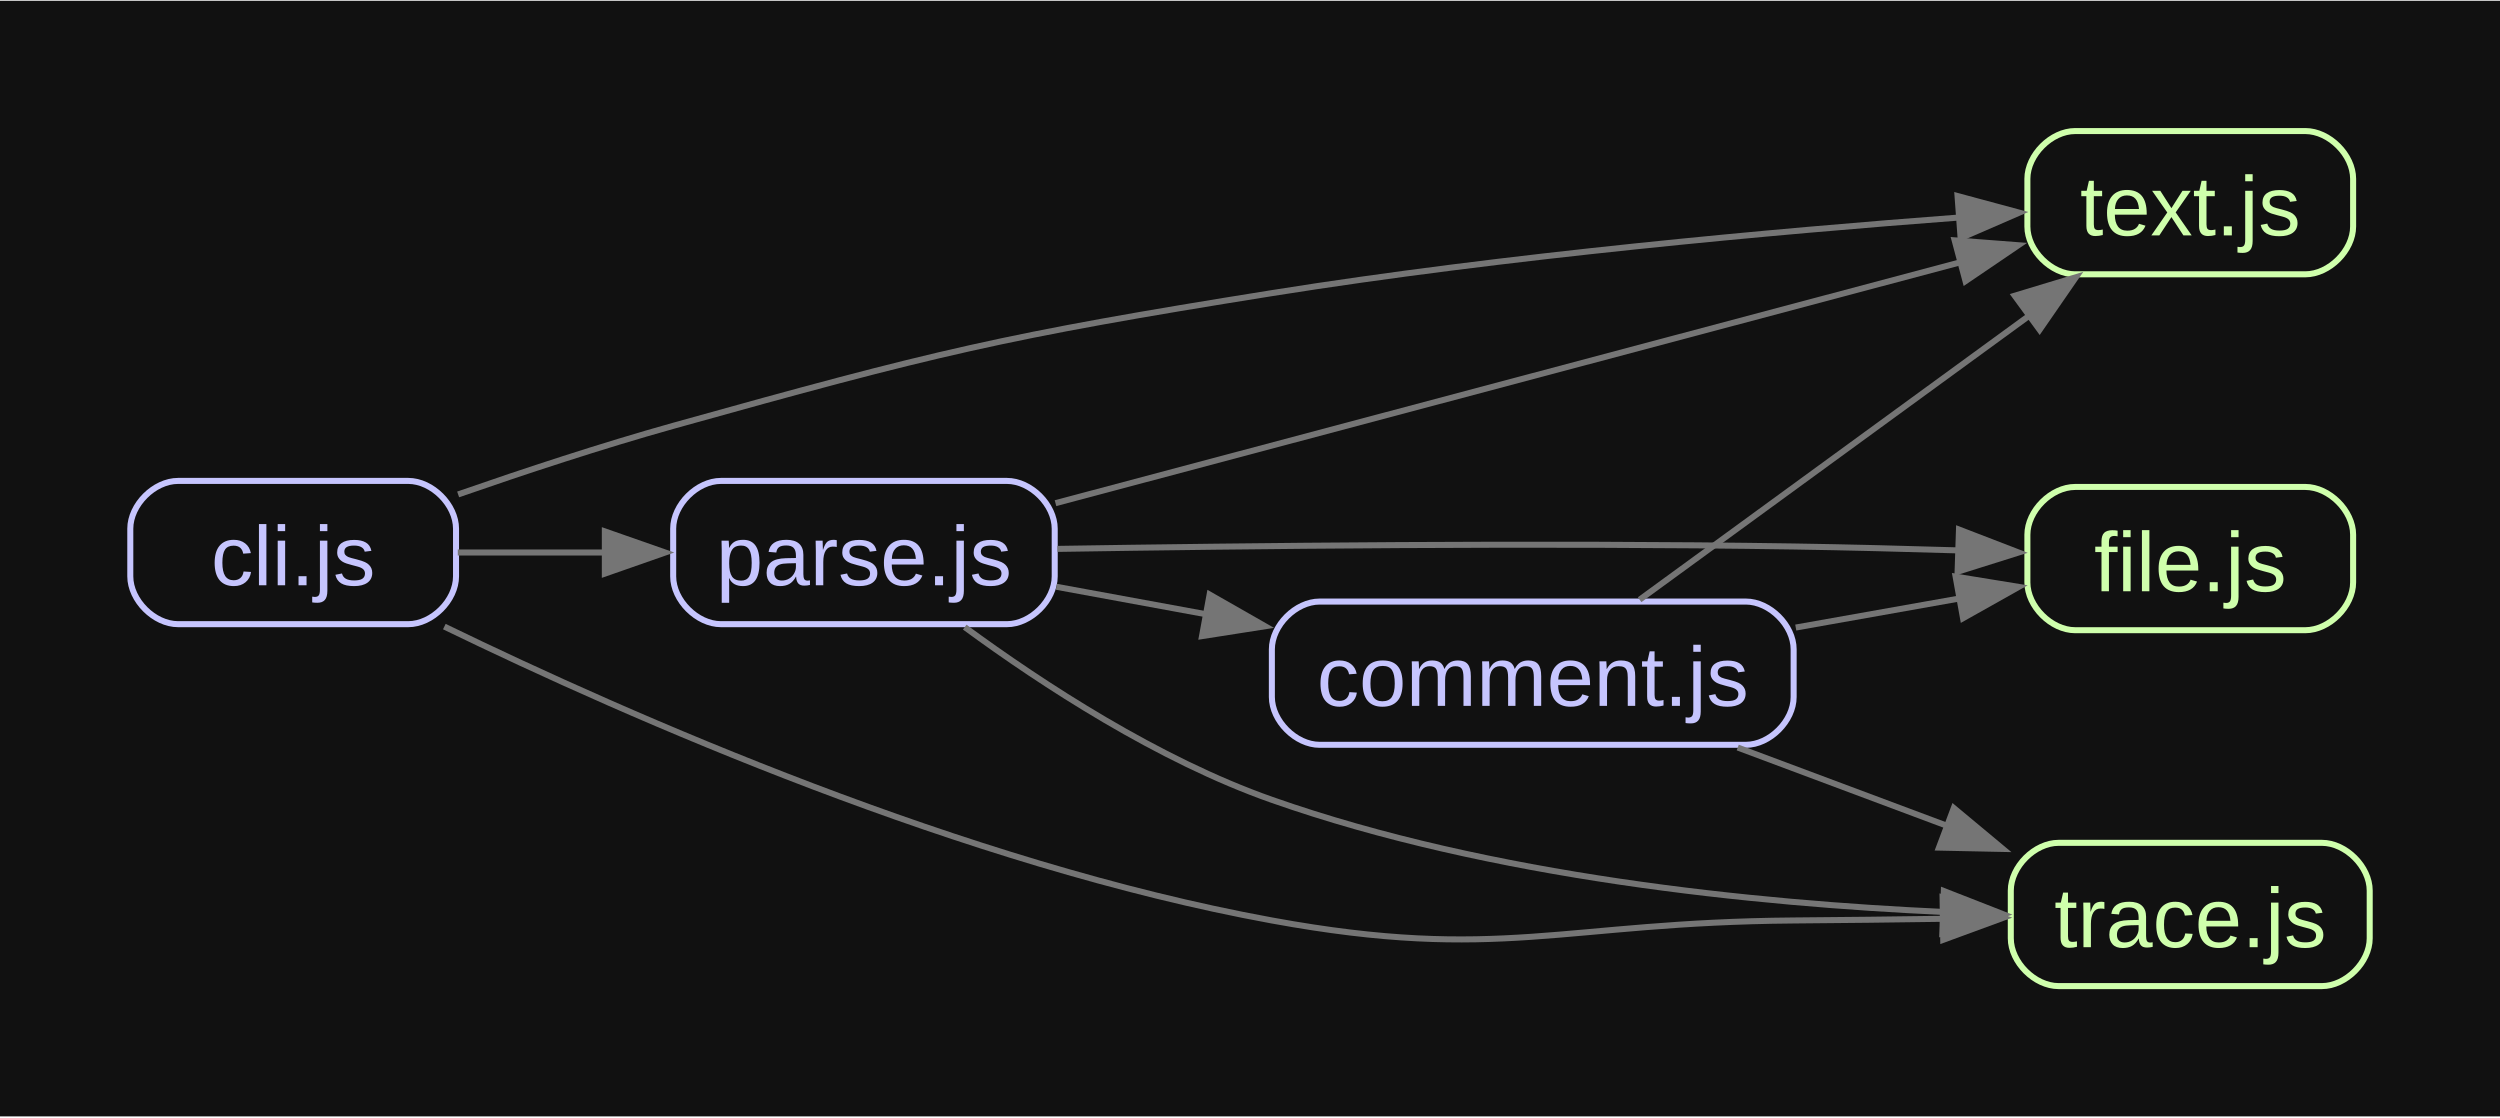
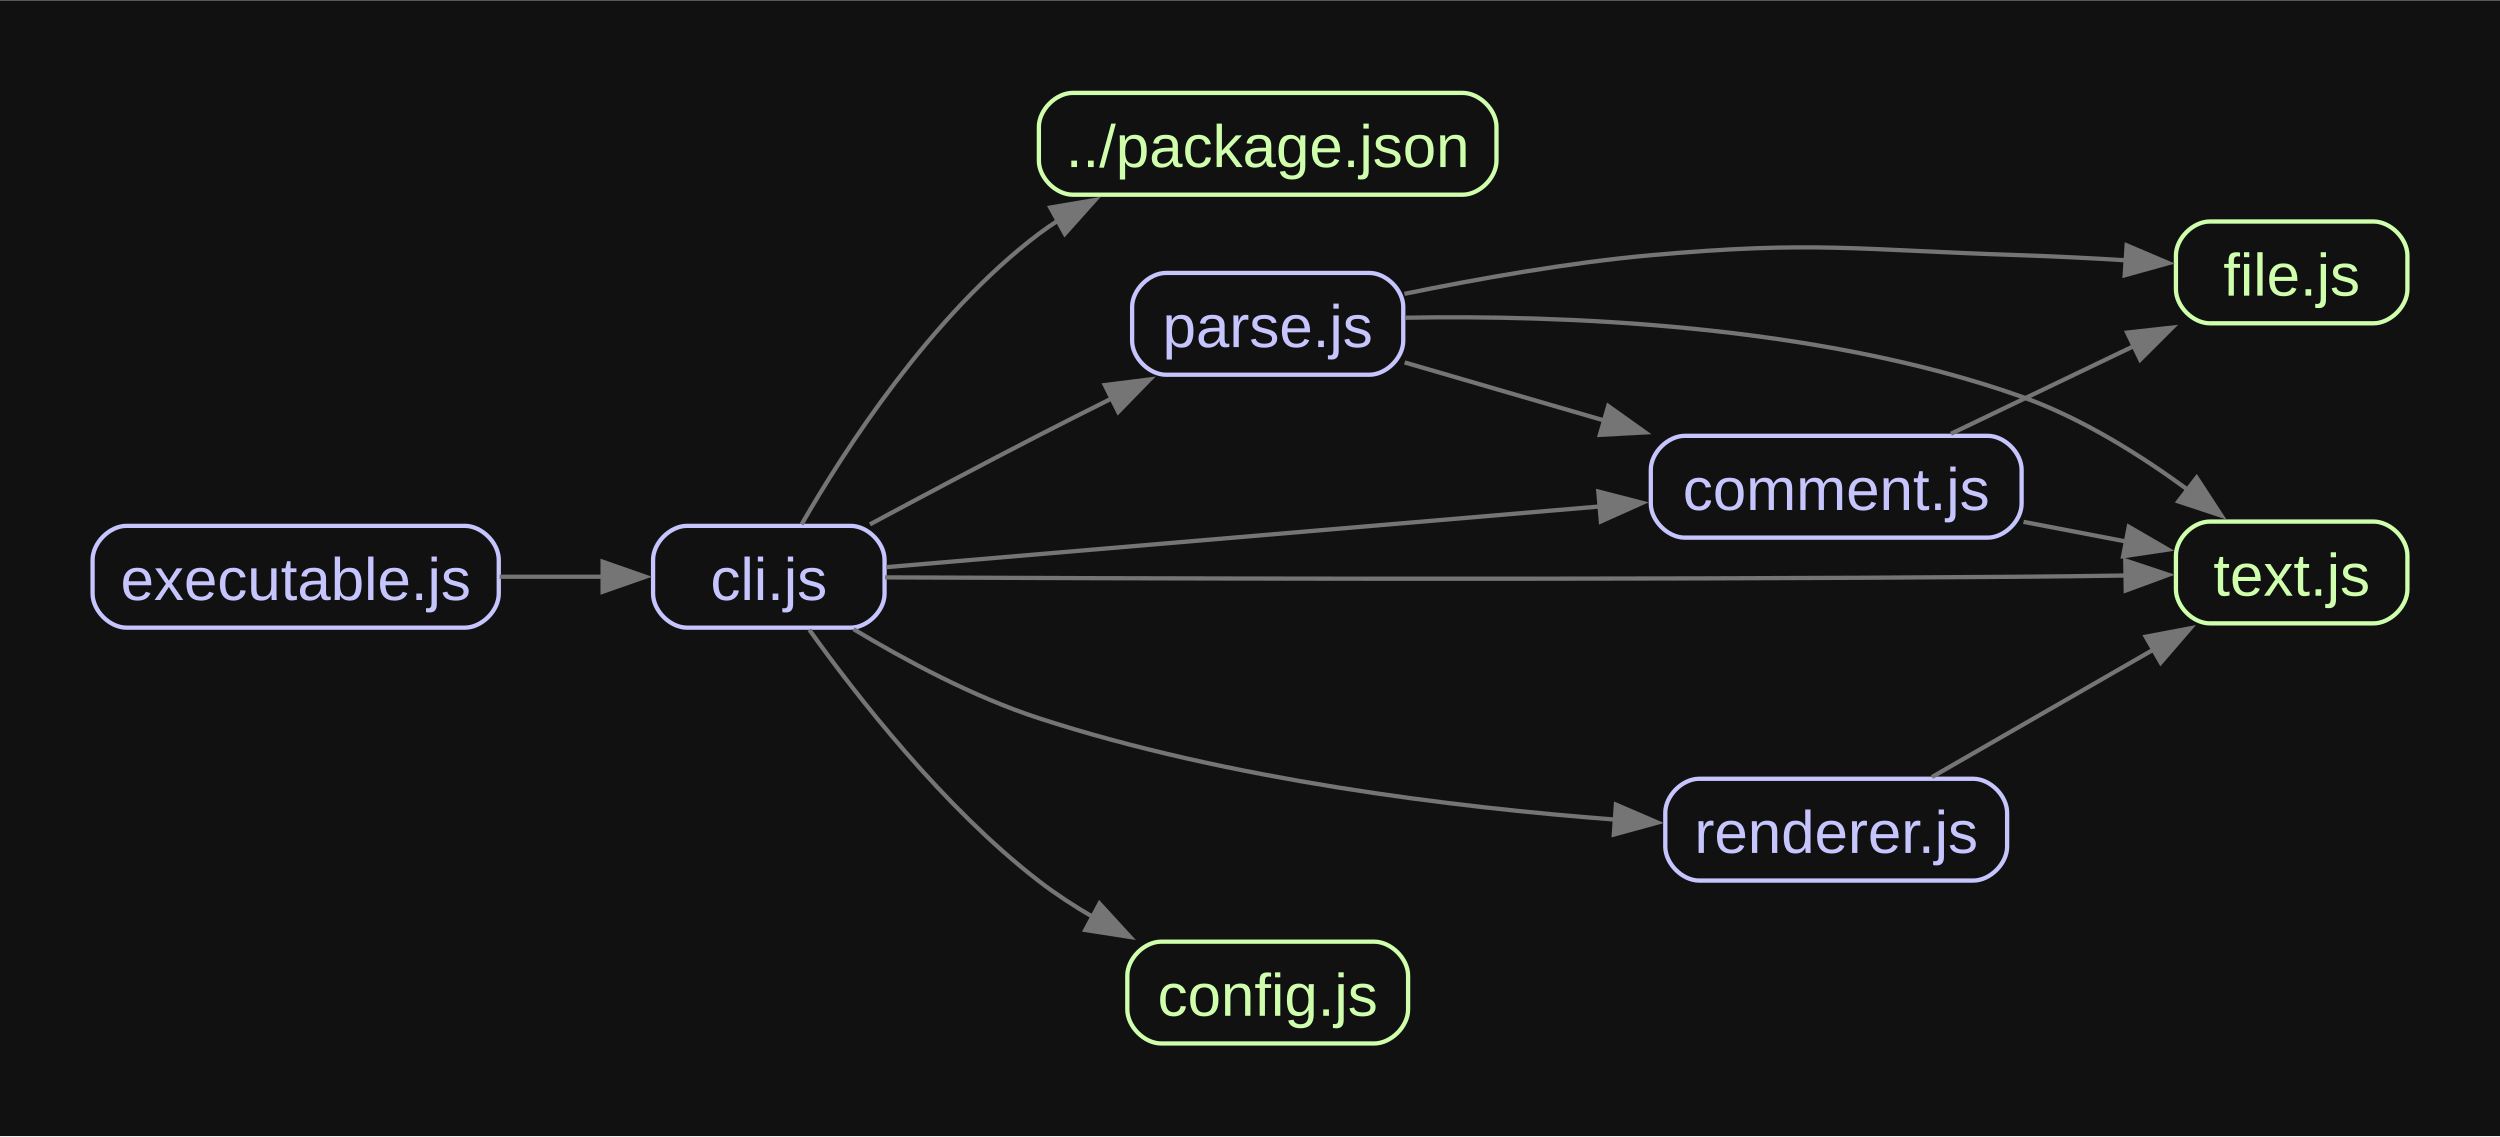
- <svg xmlns="http://www.w3.org/2000/svg" width="414pt" height="185pt" viewBox="0.00 0.00 414.45 184.95">
-   <g id="graph0" class="graph" transform="scale(1 1) rotate(0) translate(21.6 163.35)">
-     <polygon fill="#111111" stroke="none" points="-21.6,21.6 -21.6,-163.35 392.85,-163.35 392.85,21.6 -21.6,21.6" />
+ <svg xmlns="http://www.w3.org/2000/svg" width="583pt" height="265pt" viewBox="0.00 0.00 583.20 264.95">
+   <g id="graph0" class="graph" transform="scale(1 1) rotate(0) translate(21.6 243.35)">
+     <polygon fill="#111111" stroke="none" points="-21.6,21.6 -21.6,-243.35 561.6,-243.35 561.6,21.6 -21.6,21.6" />
    <g id="node1" class="node">
-       <path fill="none" stroke="#c6c5fe" d="M46.08,-83.75C46.08,-83.75 7.92,-83.75 7.92,-83.75 3.96,-83.75 0,-79.79 0,-75.83 0,-75.83 0,-67.92 0,-67.92 0,-63.96 3.96,-60 7.92,-60 7.92,-60 46.08,-60 46.08,-60 50.04,-60 54,-63.96 54,-67.92 54,-67.92 54,-75.83 54,-75.83 54,-79.79 50.04,-83.75 46.08,-83.75" />
-       <text text-anchor="middle" x="27" y="-66.45" font-family="Arial" font-size="14.00" fill="#c6c5fe">cli.js</text>
+       <path fill="none" stroke="#cfffac" d="M319.58,-221.75C319.58,-221.75 228.67,-221.75 228.67,-221.75 224.71,-221.75 220.75,-217.79 220.75,-213.83 220.75,-213.83 220.75,-205.92 220.75,-205.92 220.75,-201.96 224.71,-198 228.67,-198 228.67,-198 319.58,-198 319.58,-198 323.54,-198 327.5,-201.96 327.5,-205.92 327.5,-205.92 327.5,-213.83 327.5,-213.83 327.5,-217.79 323.54,-221.75 319.58,-221.75" />
+       <text text-anchor="middle" x="274.12" y="-204.45" font-family="Arial" font-size="14.00" fill="#cfffac">../package.json</text>
    </g>
    <g id="node2" class="node">
-       <path fill="none" stroke="#c6c5fe" d="M145.33,-83.75C145.33,-83.75 97.92,-83.75 97.92,-83.75 93.96,-83.75 90,-79.79 90,-75.83 90,-75.83 90,-67.92 90,-67.92 90,-63.96 93.96,-60 97.92,-60 97.92,-60 145.33,-60 145.33,-60 149.29,-60 153.25,-63.96 153.25,-67.92 153.25,-67.92 153.25,-75.83 153.25,-75.83 153.25,-79.79 149.29,-83.75 145.33,-83.75" />
-       <text text-anchor="middle" x="121.62" y="-66.45" font-family="Arial" font-size="14.00" fill="#c6c5fe">parse.js</text>
+       <path fill="none" stroke="#c6c5fe" d="M176.83,-120.75C176.83,-120.75 138.67,-120.75 138.67,-120.75 134.71,-120.75 130.75,-116.79 130.75,-112.83 130.75,-112.83 130.75,-104.92 130.75,-104.92 130.75,-100.96 134.71,-97 138.67,-97 138.67,-97 176.83,-97 176.83,-97 180.79,-97 184.75,-100.96 184.75,-104.92 184.75,-104.92 184.75,-112.83 184.75,-112.83 184.75,-116.79 180.79,-120.75 176.83,-120.75" />
+       <text text-anchor="middle" x="157.75" y="-103.45" font-family="Arial" font-size="14.00" fill="#c6c5fe">cli.js</text>
    </g>
    <g id="edge1" class="edge">
-       <path fill="none" stroke="#757575" d="M54.29,-71.88C61.96,-71.88 70.52,-71.88 78.89,-71.88" />
-       <polygon fill="#757575" stroke="#757575" points="78.67,-75.38 88.67,-71.88 78.67,-68.38 78.67,-75.38" />
+       <path fill="none" stroke="#757575" d="M165.39,-121.09C175.33,-138.37 195.64,-169.93 220.75,-188.88 222.26,-190.01 223.83,-191.09 225.46,-192.13" />
+       <polygon fill="#757575" stroke="#757575" points="223.42,-195 233.87,-196.77 226.8,-188.87 223.42,-195" />
    </g>
    <g id="node3" class="node">
-       <path fill="none" stroke="#cfffac" d="M360.58,-141.75C360.58,-141.75 322.42,-141.75 322.42,-141.75 318.46,-141.75 314.5,-137.79 314.5,-133.83 314.5,-133.83 314.5,-125.92 314.5,-125.92 314.5,-121.96 318.46,-118 322.42,-118 322.42,-118 360.58,-118 360.58,-118 364.54,-118 368.5,-121.96 368.5,-125.92 368.5,-125.92 368.5,-133.83 368.5,-133.83 368.5,-137.79 364.54,-141.75 360.58,-141.75" />
-       <text text-anchor="middle" x="341.5" y="-124.45" font-family="Arial" font-size="14.00" fill="#cfffac">text.js</text>
+       <path fill="none" stroke="#c6c5fe" d="M442.08,-141.75C442.08,-141.75 371.42,-141.75 371.42,-141.75 367.46,-141.75 363.5,-137.79 363.5,-133.83 363.5,-133.83 363.5,-125.92 363.5,-125.92 363.5,-121.96 367.46,-118 371.42,-118 371.42,-118 442.08,-118 442.08,-118 446.04,-118 450,-121.96 450,-125.92 450,-125.92 450,-133.83 450,-133.83 450,-137.79 446.04,-141.75 442.08,-141.75" />
+       <text text-anchor="middle" x="406.75" y="-124.45" font-family="Arial" font-size="14.00" fill="#c6c5fe">comment.js</text>
    </g>
    <g id="edge2" class="edge">
-       <path fill="none" stroke="#757575" d="M54.35,-81.51C65.3,-85.32 78.18,-89.57 90,-92.88 133.52,-105.03 144.63,-107.74 189.25,-114.88 228.01,-121.07 272.78,-125.13 303.5,-127.44" />
-       <polygon fill="#757575" stroke="#757575" points="302.92,-130.98 313.15,-128.22 303.43,-124 302.92,-130.98" />
+       <path fill="none" stroke="#757575" d="M185.18,-111.12C224.75,-114.49 300.24,-120.9 351.77,-125.29" />
+       <polygon fill="#757575" stroke="#757575" points="351.26,-128.75 361.52,-126.11 351.85,-121.78 351.26,-128.75" />
    </g>
    <g id="node4" class="node">
-       <path fill="none" stroke="#cfffac" d="M363.33,-23.75C363.33,-23.75 319.67,-23.75 319.67,-23.75 315.71,-23.75 311.75,-19.79 311.75,-15.83 311.75,-15.83 311.75,-7.92 311.75,-7.92 311.75,-3.96 315.71,0 319.67,0 319.67,0 363.33,0 363.33,0 367.29,0 371.25,-3.96 371.25,-7.92 371.25,-7.92 371.25,-15.83 371.25,-15.83 371.25,-19.79 367.29,-23.75 363.33,-23.75" />
-       <text text-anchor="middle" x="341.5" y="-6.45" font-family="Arial" font-size="14.00" fill="#cfffac">trace.js</text>
+       <path fill="none" stroke="#cfffac" d="M298.96,-23.75C298.96,-23.75 249.29,-23.75 249.29,-23.75 245.33,-23.75 241.38,-19.79 241.38,-15.83 241.38,-15.83 241.38,-7.92 241.38,-7.92 241.38,-3.96 245.33,0 249.29,0 249.29,0 298.96,0 298.96,0 302.92,0 306.88,-3.96 306.88,-7.92 306.88,-7.92 306.88,-15.83 306.88,-15.83 306.88,-19.79 302.92,-23.75 298.96,-23.75" />
+       <text text-anchor="middle" x="274.12" y="-6.45" font-family="Arial" font-size="14.00" fill="#cfffac">config.js</text>
    </g>
    <g id="edge3" class="edge">
-       <path fill="none" stroke="#757575" d="M52.06,-59.6C82.9,-44.63 138.46,-20.16 189.25,-10.88 227.07,-3.96 237.31,-10.58 275.75,-10.88 283.79,-10.94 292.39,-11.04 300.61,-11.16" />
-       <polygon fill="#757575" stroke="#757575" points="300.44,-14.68 310.49,-11.33 300.55,-7.68 300.44,-14.68" />
+       <path fill="none" stroke="#757575" d="M167.2,-96.51C178.13,-81.21 198.46,-55.06 220.75,-37.88 224.7,-34.83 229.06,-31.99 233.54,-29.4" />
+       <polygon fill="#757575" stroke="#757575" points="234.89,-32.65 242.05,-24.84 231.58,-26.48 234.89,-32.65" />
+     </g>
+     <g id="node5" class="node">
+       <path fill="none" stroke="#c6c5fe" d="M297.83,-179.75C297.83,-179.75 250.42,-179.75 250.42,-179.75 246.46,-179.75 242.5,-175.79 242.5,-171.83 242.5,-171.83 242.5,-163.92 242.5,-163.92 242.5,-159.96 246.46,-156 250.42,-156 250.42,-156 297.83,-156 297.83,-156 301.79,-156 305.75,-159.96 305.75,-163.92 305.75,-163.92 305.75,-171.83 305.75,-171.83 305.75,-175.79 301.79,-179.75 297.83,-179.75" />
+       <text text-anchor="middle" x="274.12" y="-162.45" font-family="Arial" font-size="14.00" fill="#c6c5fe">parse.js</text>
+     </g>
+     <g id="edge4" class="edge">
+       <path fill="none" stroke="#757575" d="M181.34,-121.1C193.06,-127.39 207.63,-135.13 220.75,-141.88 226.28,-144.72 232.16,-147.69 237.91,-150.56" />
+       <polygon fill="#757575" stroke="#757575" points="236.14,-153.59 246.65,-154.91 239.26,-147.33 236.14,-153.59" />
+     </g>
+     <g id="node6" class="node">
+       <path fill="none" stroke="#c6c5fe" d="M438.71,-61.75C438.71,-61.75 374.79,-61.75 374.79,-61.75 370.83,-61.75 366.88,-57.79 366.88,-53.83 366.88,-53.83 366.88,-45.92 366.88,-45.92 366.88,-41.96 370.83,-38 374.79,-38 374.79,-38 438.71,-38 438.71,-38 442.67,-38 446.62,-41.96 446.62,-45.92 446.62,-45.92 446.62,-53.83 446.62,-53.83 446.62,-57.79 442.67,-61.75 438.71,-61.75" />
+       <text text-anchor="middle" x="406.75" y="-44.45" font-family="Arial" font-size="14.00" fill="#c6c5fe">renderer.js</text>
+     </g>
+     <g id="edge5" class="edge">
+       <path fill="none" stroke="#757575" d="M177.52,-96.65C189.44,-89.47 205.44,-80.85 220.75,-75.88 264.91,-61.51 317.55,-55.08 355.37,-52.21" />
+       <polygon fill="#757575" stroke="#757575" points="355.36,-55.72 365.09,-51.53 354.87,-48.73 355.36,-55.72" />
+     </g>
+     <g id="node7" class="node">
+       <path fill="none" stroke="#cfffac" d="M532.08,-121.75C532.08,-121.75 493.92,-121.75 493.92,-121.75 489.96,-121.75 486,-117.79 486,-113.83 486,-113.83 486,-105.92 486,-105.92 486,-101.96 489.96,-98 493.92,-98 493.92,-98 532.08,-98 532.08,-98 536.04,-98 540,-101.96 540,-105.92 540,-105.92 540,-113.83 540,-113.83 540,-117.79 536.04,-121.75 532.08,-121.75" />
+       <text text-anchor="middle" x="513" y="-104.45" font-family="Arial" font-size="14.00" fill="#cfffac">text.js</text>
+     </g>
+     <g id="edge6" class="edge">
+       <path fill="none" stroke="#757575" d="M184.86,-108.73C235.83,-108.49 352.16,-108.09 450,-108.88 457.88,-108.94 466.33,-109.05 474.37,-109.17" />
+       <polygon fill="#757575" stroke="#757575" points="474.19,-112.67 484.24,-109.33 474.3,-105.67 474.19,-112.67" />
+     </g>
+     <g id="edge8" class="edge">
+       <path fill="none" stroke="#757575" d="M450.45,-121.68C458.46,-120.15 466.78,-118.55 474.61,-117.05" />
+       <polygon fill="#757575" stroke="#757575" points="475,-120.54 484.16,-115.22 473.68,-113.66 475,-120.54" />
+     </g>
+     <g id="node8" class="node">
+       <path fill="none" stroke="#cfffac" d="M532.08,-191.75C532.08,-191.75 493.92,-191.75 493.92,-191.75 489.96,-191.75 486,-187.79 486,-183.83 486,-183.83 486,-175.92 486,-175.92 486,-171.96 489.96,-168 493.92,-168 493.92,-168 532.08,-168 532.08,-168 536.04,-168 540,-171.96 540,-175.92 540,-175.92 540,-183.83 540,-183.83 540,-187.79 536.04,-191.75 532.08,-191.75" />
+       <text text-anchor="middle" x="513" y="-174.45" font-family="Arial" font-size="14.00" fill="#cfffac">file.js</text>
+     </g>
+     <g id="edge7" class="edge">
+       <path fill="none" stroke="#757575" d="M433.52,-142.23C446.4,-148.41 462.19,-155.98 476.22,-162.71" />
+       <polygon fill="#757575" stroke="#757575" points="474.63,-165.83 485.16,-167 477.66,-159.52 474.63,-165.83" />
+     </g>
+     <g id="edge10" class="edge">
+       <path fill="none" stroke="#757575" d="M306.08,-158.87C320.06,-154.8 336.97,-149.88 352.86,-145.26" />
+       <polygon fill="#757575" stroke="#757575" points="353.57,-148.7 362.2,-142.55 351.62,-141.98 353.57,-148.7" />
+     </g>
+     <g id="edge12" class="edge">
+       <path fill="none" stroke="#757575" d="M306.11,-169.3C341.84,-169.95 401.84,-167.94 450,-150.88 463.92,-145.94 477.79,-137.22 488.87,-129.09" />
+       <polygon fill="#757575" stroke="#757575" points="490.83,-132 496.62,-123.13 486.56,-126.45 490.83,-132" />
+     </g>
+     <g id="edge11" class="edge">
+       <path fill="none" stroke="#757575" d="M306.02,-174.87C322.91,-178.34 344.24,-182.15 363.5,-183.88 401.79,-187.31 411.58,-185.11 450,-183.88 457.9,-183.62 466.35,-183.18 474.39,-182.69" />
+       <polygon fill="#757575" stroke="#757575" points="474.51,-186.19 484.26,-182.04 474.05,-179.21 474.51,-186.19" />
+     </g>
+     <g id="edge13" class="edge">
+       <path fill="none" stroke="#757575" d="M429.1,-62.16C444,-70.74 464.12,-82.32 480.81,-91.92" />
+       <polygon fill="#757575" stroke="#757575" points="478.96,-94.89 489.37,-96.85 482.45,-88.83 478.96,-94.89" />
+     </g>
+     <g id="node9" class="node">
+       <path fill="none" stroke="#c6c5fe" d="M86.83,-120.75C86.83,-120.75 7.92,-120.75 7.92,-120.75 3.96,-120.75 0,-116.79 0,-112.83 0,-112.83 0,-104.92 0,-104.92 0,-100.96 3.96,-97 7.92,-97 7.92,-97 86.83,-97 86.83,-97 90.79,-97 94.75,-100.96 94.75,-104.92 94.75,-104.92 94.75,-112.83 94.75,-112.83 94.75,-116.79 90.79,-120.75 86.83,-120.75" />
+       <text text-anchor="middle" x="47.38" y="-103.45" font-family="Arial" font-size="14.00" fill="#c6c5fe">executable.js</text>
    </g>
    <g id="edge9" class="edge">
-       <path fill="none" stroke="#757575" d="M153.38,-80.06C192.87,-90.58 261.34,-108.8 303.6,-120.05" />
-       <polygon fill="#757575" stroke="#757575" points="302.44,-123.63 313,-122.82 304.24,-116.87 302.44,-123.63" />
-     </g>
-     <g id="edge10" class="edge">
-       <path fill="none" stroke="#757575" d="M138.33,-59.51C151.24,-50.04 170.42,-37.5 189.25,-30.88 225.6,-18.08 269.54,-13.7 300.67,-12.29" />
-       <polygon fill="#757575" stroke="#757575" points="300.65,-15.76 310.52,-11.9 300.4,-8.76 300.65,-15.76" />
-     </g>
-     <g id="node5" class="node">
-       <path fill="none" stroke="#c6c5fe" d="M267.83,-63.75C267.83,-63.75 197.17,-63.75 197.17,-63.75 193.21,-63.75 189.25,-59.79 189.25,-55.83 189.25,-55.83 189.25,-47.92 189.25,-47.92 189.25,-43.96 193.21,-40 197.17,-40 197.17,-40 267.83,-40 267.83,-40 271.79,-40 275.75,-43.96 275.75,-47.92 275.75,-47.92 275.75,-55.83 275.75,-55.83 275.75,-59.79 271.79,-63.75 267.83,-63.75" />
-       <text text-anchor="middle" x="232.5" y="-46.45" font-family="Arial" font-size="14.00" fill="#c6c5fe">comment.js</text>
-     </g>
-     <g id="edge7" class="edge">
-       <path fill="none" stroke="#757575" d="M153.53,-66.2C161.31,-64.77 169.89,-63.19 178.42,-61.63" />
-       <polygon fill="#757575" stroke="#757575" points="178.93,-64.91 188.13,-59.66 177.67,-58.02 178.93,-64.91" />
-     </g>
-     <g id="node6" class="node">
-       <path fill="none" stroke="#cfffac" d="M360.58,-82.75C360.58,-82.75 322.42,-82.75 322.42,-82.75 318.46,-82.75 314.5,-78.79 314.5,-74.83 314.5,-74.83 314.5,-66.92 314.5,-66.92 314.5,-62.96 318.46,-59 322.42,-59 322.42,-59 360.58,-59 360.58,-59 364.54,-59 368.5,-62.96 368.5,-66.92 368.5,-66.92 368.5,-74.83 368.5,-74.83 368.5,-78.79 364.54,-82.75 360.58,-82.75" />
-       <text text-anchor="middle" x="341.5" y="-65.45" font-family="Arial" font-size="14.00" fill="#cfffac">file.js</text>
-     </g>
-     <g id="edge8" class="edge">
-       <path fill="none" stroke="#757575" d="M153.71,-72.48C184.65,-72.98 233.49,-73.53 275.75,-72.88 284.61,-72.74 294.14,-72.5 303.1,-72.23" />
-       <polygon fill="#757575" stroke="#757575" points="303.16,-75.69 313.04,-71.88 302.93,-68.7 303.16,-75.69" />
-     </g>
-     <g id="edge5" class="edge">
-       <path fill="none" stroke="#757575" d="M250.22,-64.06C267.55,-76.7 294.86,-96.6 314.91,-111.22" />
-       <polygon fill="#757575" stroke="#757575" points="312.4,-114.45 322.55,-117.52 316.53,-108.8 312.4,-114.45" />
-     </g>
-     <g id="edge6" class="edge">
-       <path fill="none" stroke="#757575" d="M266.48,-39.55C277.48,-35.43 289.84,-30.81 301.27,-26.54" />
-       <polygon fill="#757575" stroke="#757575" points="302.3,-29.52 310.44,-22.74 299.84,-22.96 302.3,-29.52" />
-     </g>
-     <g id="edge4" class="edge">
-       <path fill="none" stroke="#757575" d="M276.1,-59.44C285.11,-61.04 294.56,-62.72 303.35,-64.28" />
-       <polygon fill="#757575" stroke="#757575" points="302.6,-67.88 313.06,-66.18 303.83,-60.99 302.6,-67.88" />
+       <path fill="none" stroke="#757575" d="M94.96,-108.88C103.04,-108.88 111.35,-108.88 119.15,-108.88" />
+       <polygon fill="#757575" stroke="#757575" points="118.98,-112.38 128.98,-108.88 118.98,-105.38 118.98,-112.38" />
    </g>
  </g>
</svg>
